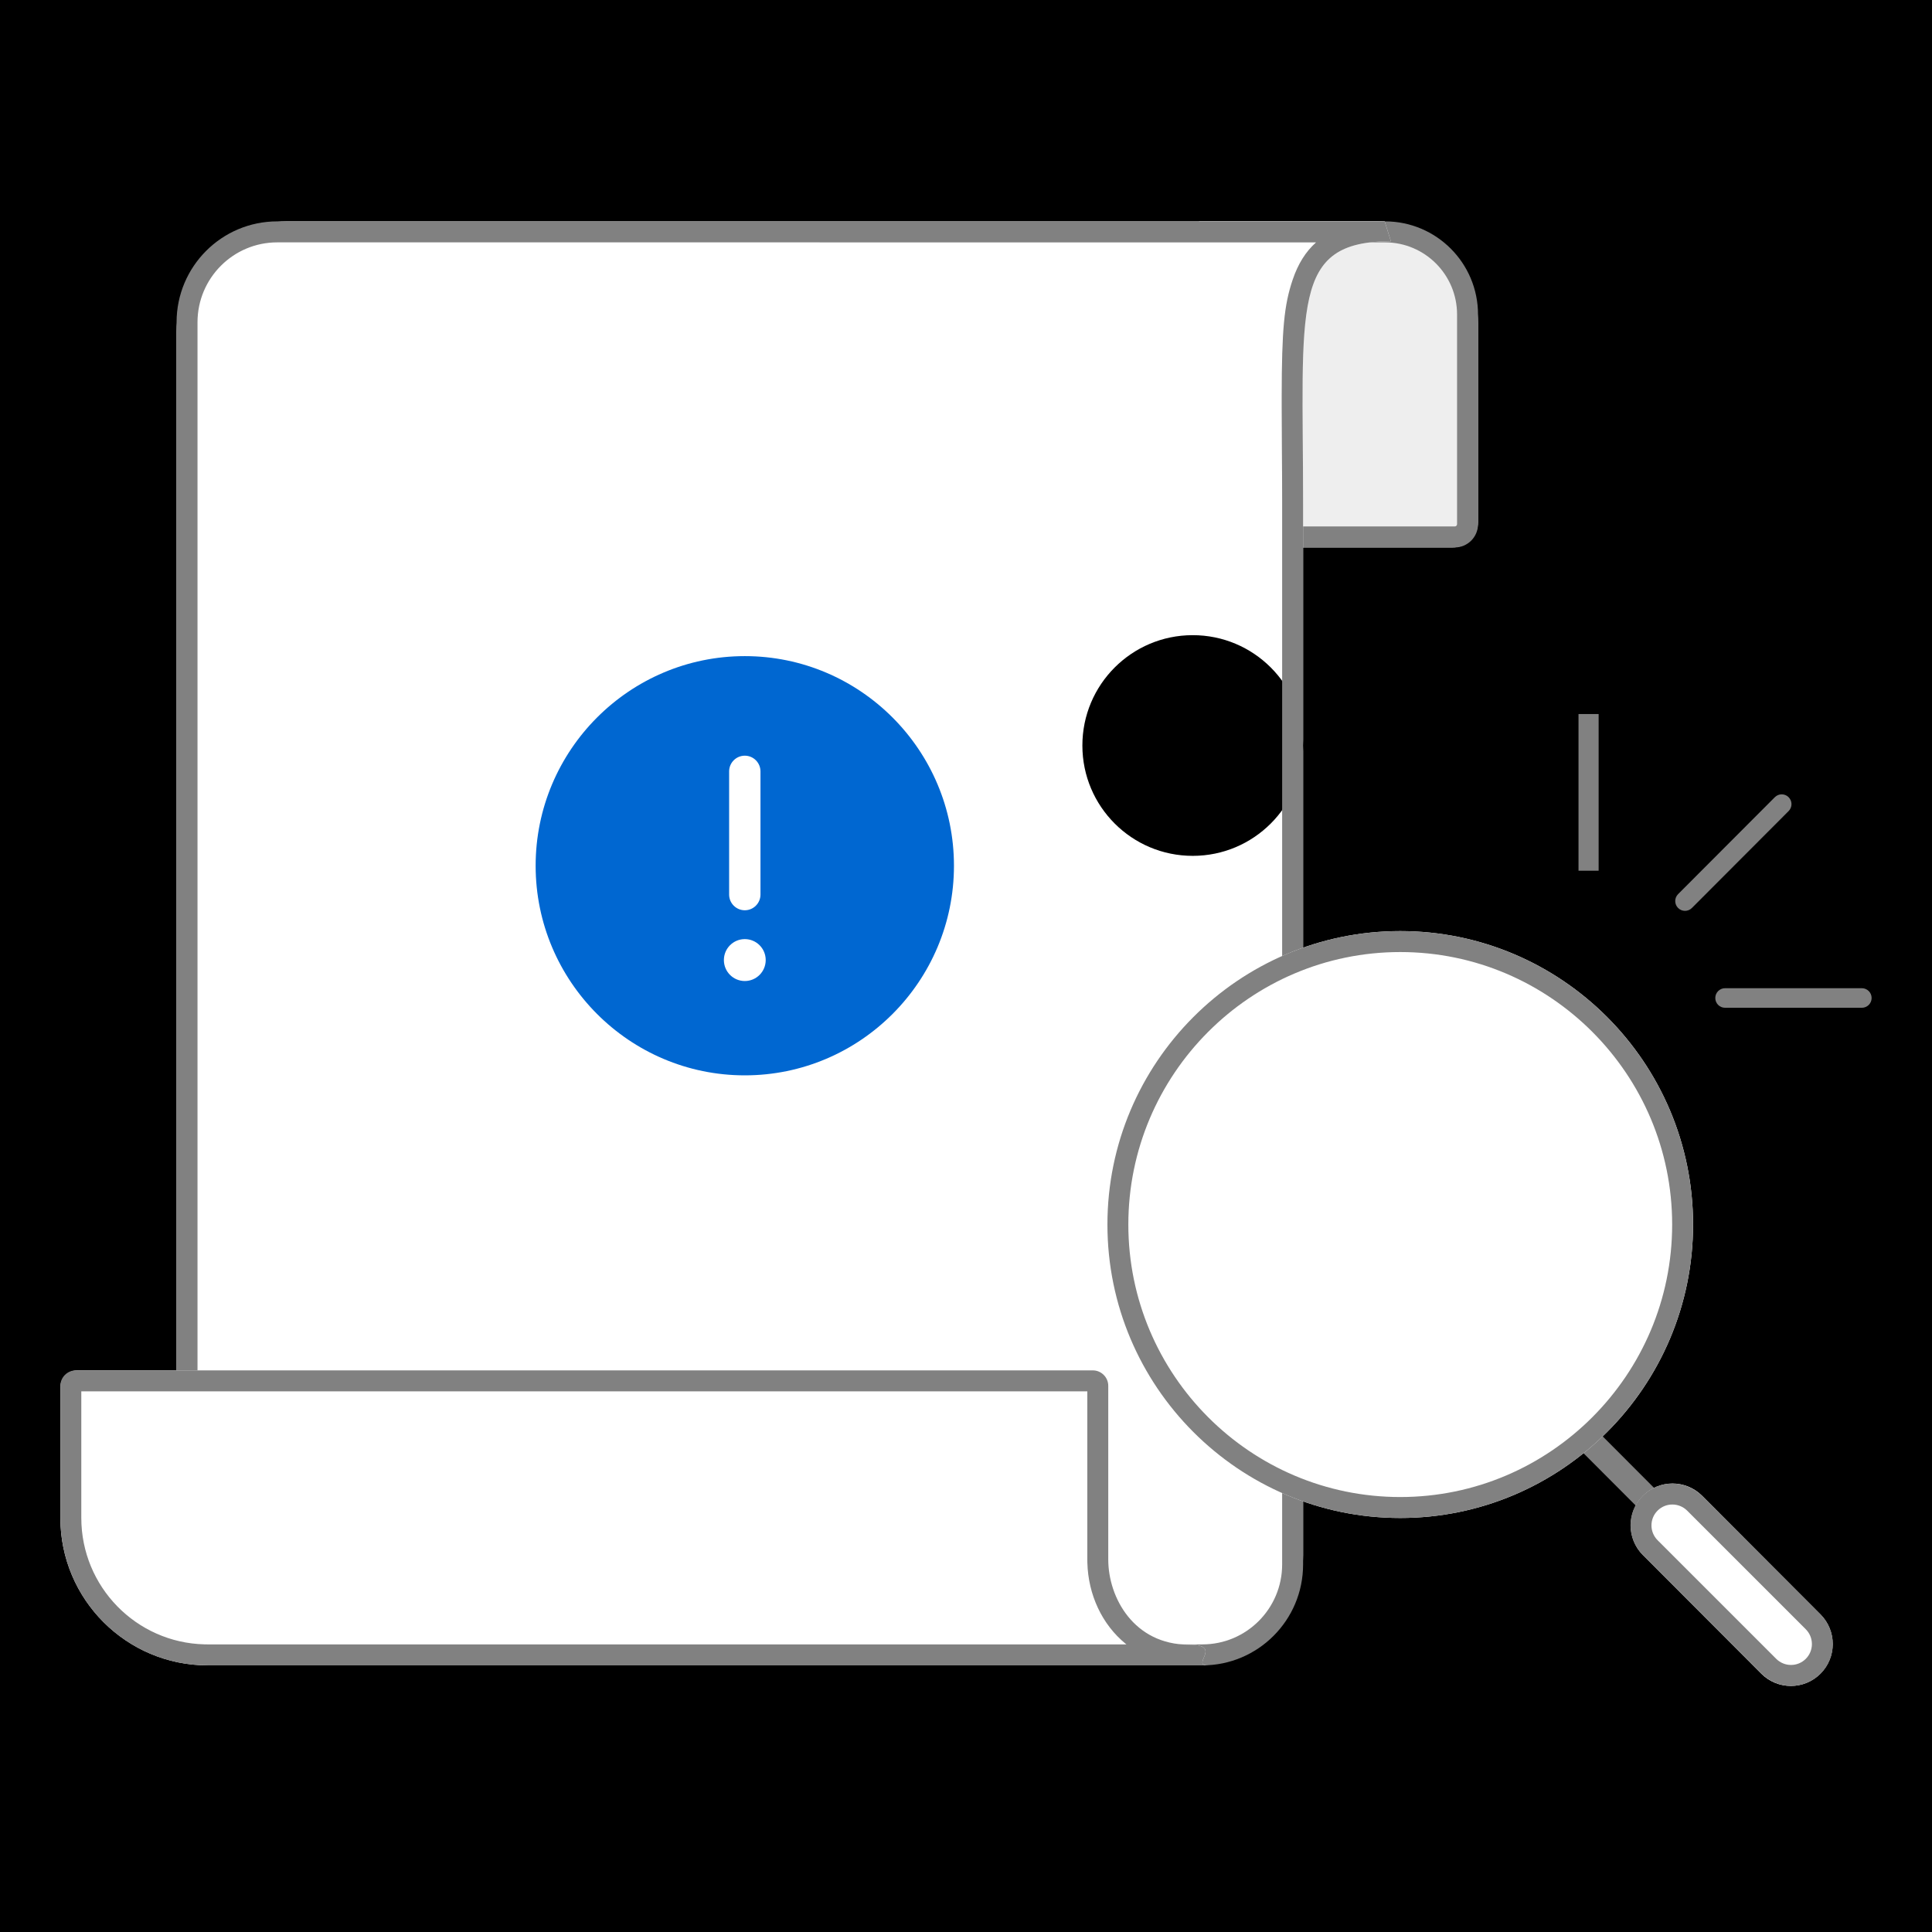
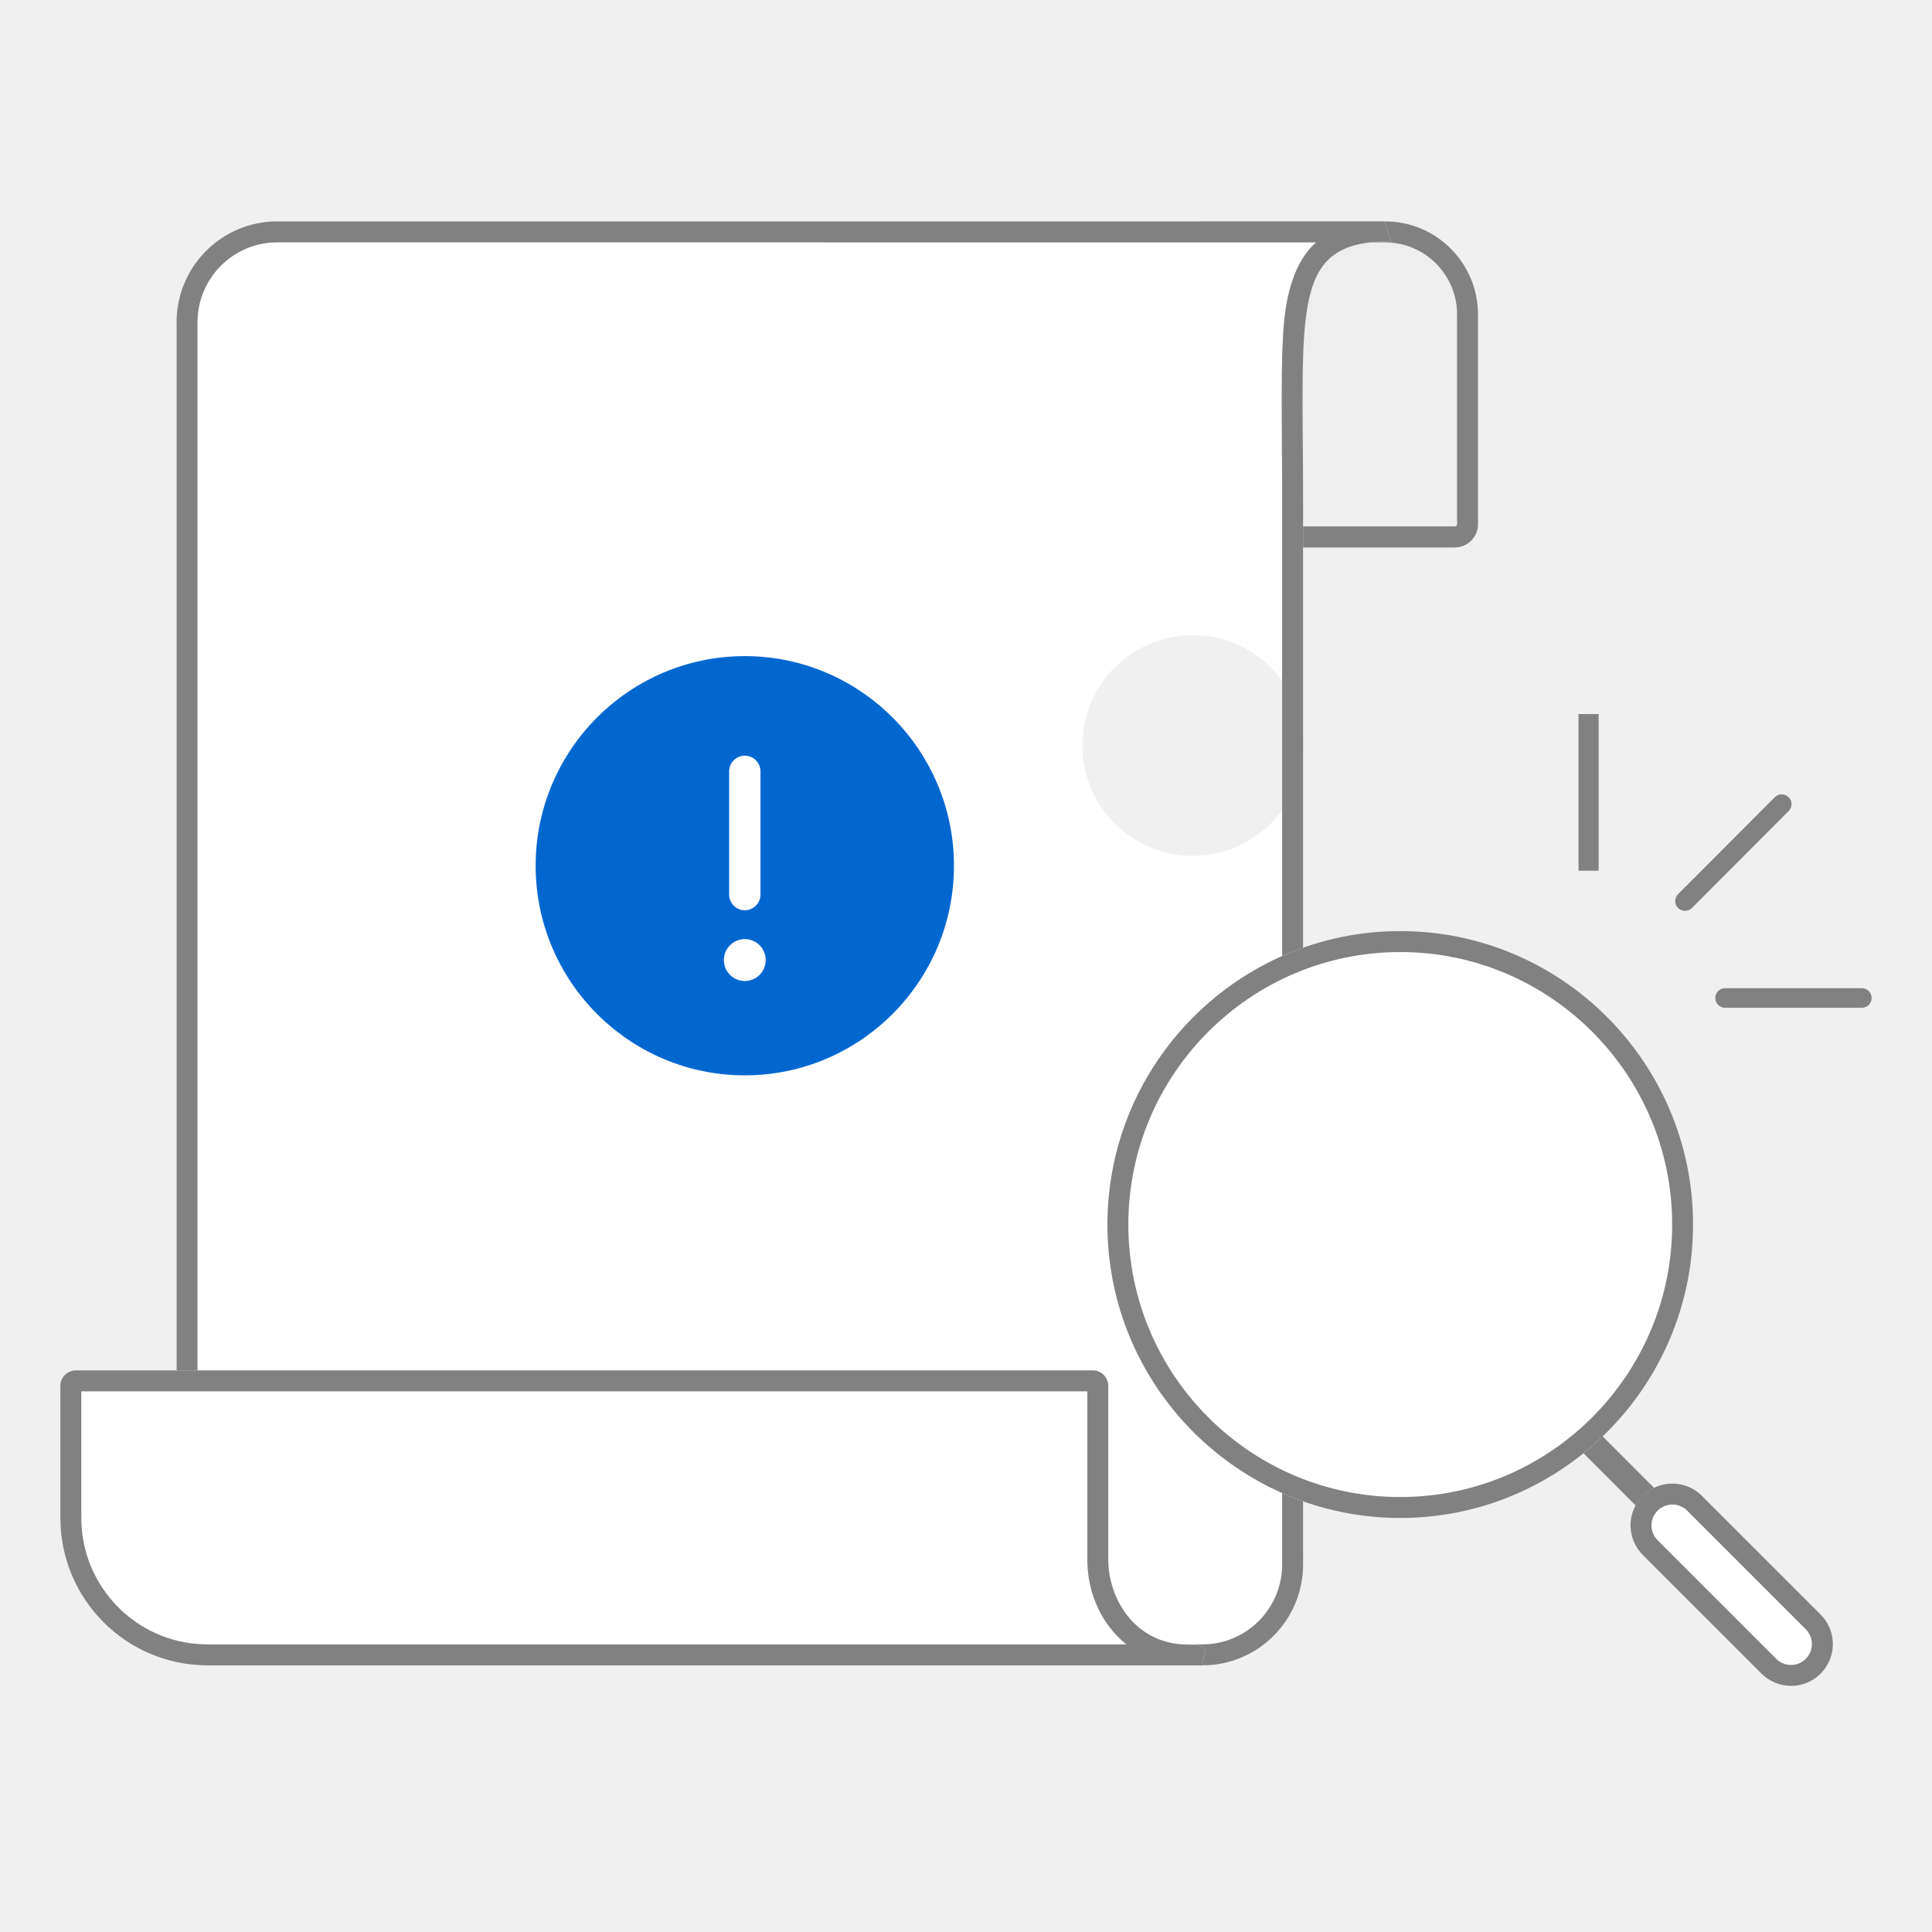
<svg xmlns="http://www.w3.org/2000/svg" viewBox="0 0 96 96" version="1.1">
-   <g id="缺省图" stroke="none" stroke-width="1" fill-rule="evenodd">
+   <g id="缺省图" stroke="none" stroke-width="1" fill="none" fill-rule="evenodd">
    <g transform="translate(-820, -711)" id="无相关搜索结果">
      <g transform="translate(820, 711)">
        <rect id="矩形" x="0" y="0" width="96" height="96" />
        <g id="8" transform="translate(3, 11)">
          <g id="01小容器/01背景/文档">
            <path d="M56.584,8.38389637e-07 L65.38,8.38389637e-07 C68.175,8.38389637e-07 70.442,2.266 70.442,5.062 L70.442,14.937 C70.442,15.635 69.875,16.202 69.176,16.202 L56.584,16.202 L56.584,16.202 L56.584,8.38389637e-07 Z" id="矩形备份-2" fill="#EEEEEE" />
            <path d="M65.822,8.38389637e-07 C68.374,8.38389637e-07 70.442,2.073 70.442,4.629 L70.442,15.045 C70.442,15.684 69.925,16.202 69.287,16.202 L56.584,16.202 L56.584,8.38389637e-07 L65.822,8.38389637e-07 Z M65.822,1.043 L57.625,1.043 L57.625,15.159 L69.287,15.159 C69.35,15.159 69.401,15.108 69.401,15.045 L69.401,4.629 C69.401,2.648 67.799,1.043 65.822,1.043 Z" id="矩形备份-2" fill="#818181" fill-rule="nonzero" />
            <path d="M11.257,0 L65.803,0 L65.803,0 C66.01,0.659 66.114,0.988 66.114,0.988 C61.108,0.988 61.75,4.178 61.75,14.054 C61.75,19.044 61.75,23.039 61.75,26.04 C61.747,23.011 59.29,20.558 56.262,20.561 C53.233,20.563 50.78,23.02 50.783,26.048 C50.785,29.077 53.242,31.53 56.271,31.527 C59.296,31.525 61.748,29.072 61.75,26.047 L61.75,66.268 C61.75,69.296 59.295,71.751 56.266,71.751 L11.257,71.751 C8.229,71.751 5.774,69.296 5.774,66.268 L5.774,5.483 C5.774,2.455 8.229,1.44448614e-15 11.257,0 Z" id="矩形" fill="#FFFFFF" />
            <path d="M65.803,0 C66.01,0.659 66.114,0.988 66.114,0.988 C61.108,0.988 61.75,4.178 61.75,14.054 L61.75,66.737 C61.75,69.506 59.509,71.751 56.746,71.751 L10.778,71.751 C8.014,71.751 5.774,69.506 5.774,66.737 L5.774,5.015 C5.774,2.245 8.014,0 10.778,0 L65.803,0 Z M10.778,1.043 C8.589,1.043 6.814,2.821 6.814,5.015 L6.814,66.737 C6.814,68.93 8.589,70.709 10.778,70.709 L56.746,70.709 C58.935,70.709 60.709,68.93 60.709,66.737 L60.709,13.896 C60.709,13.113 60.705,12.397 60.696,11.243 C60.69,10.462 60.686,9.764 60.686,9.137 L60.686,8.729 C60.691,5.35 60.807,4.159 61.232,2.9 C61.495,2.117 61.878,1.504 62.394,1.044 L10.778,1.043 Z" id="矩形" fill="#818181" fill-rule="nonzero" />
            <path d="M57.002,71.751 C58.536,71.751 41.979,71.751 7.329,71.751 C3.282,71.751 4.09103351e-15,68.47 0,64.422 L0,57.936 C-5.70572024e-17,57.47 0.378,57.093 0.844,57.093 L51.225,57.093 C51.691,57.093 52.069,57.47 52.069,57.936 C52.069,60.79 52.069,63.644 52.069,66.497 C52.069,68.383 53.346,70.723 56.075,70.723 C57.789,70.723 56.169,71.751 57.002,71.751 Z" id="路径备份-3" fill="#FFFFFF" />
            <path d="M51.299,57.093 C51.724,57.093 52.069,57.438 52.069,57.864 L52.069,66.497 C52.069,68.383 53.346,70.723 56.075,70.723 C57.789,70.723 56.169,71.751 57.002,71.751 L7.314,71.751 C3.274,71.751 0,68.47 0,64.422 L0,57.864 C0,57.438 0.345,57.093 0.77,57.093 L51.299,57.093 Z M51.028,58.135 L1.04,58.135 L1.04,64.422 C1.04,67.841 3.765,70.623 7.157,70.707 L7.314,70.709 L52.97,70.709 L52.937,70.682 C51.764,69.728 51.069,68.243 51.03,66.639 L51.028,66.497 L51.028,58.135 Z" id="路径备份-3" fill="#818181" fill-rule="nonzero" />
          </g>
          <g id="编组" transform="translate(52.02751, 24.48013)">
            <g id="编组-2" transform="translate(0, 10.7846)">
              <path d="M26.371,28.666 L23.479,25.768 C23.232,25.521 23.232,25.12 23.479,24.872 C23.726,24.624 24.127,24.624 24.374,24.872 L27.265,27.77 C27.513,28.017 27.513,28.418 27.265,28.666 C27.142,28.79 26.98,28.852 26.818,28.852 C26.656,28.852 26.494,28.79 26.371,28.666 Z" id="Fill-1" fill="#818181" />
              <path d="M31.026,26.237 C32.173,26.236 33.103,27.165 33.105,28.311 C33.105,28.313 33.105,28.314 33.105,28.316 L33.096,36.639 C33.094,37.789 32.162,38.721 31.012,38.722 C29.866,38.724 28.935,37.795 28.934,36.648 C28.934,36.647 28.934,36.645 28.934,36.644 L28.943,28.32 C28.944,27.17 29.876,26.238 31.026,26.237 Z" id="矩形" fill="#FFFFFF" transform="translate(31.01918, 32.47971) rotate(-45) translate(-31.01918, -32.47971) " />
              <path d="M31.019,26.23 C32.167,26.23 33.098,27.163 33.098,28.314 L33.098,36.646 C33.098,37.796 32.167,38.729 31.019,38.729 C29.871,38.729 28.941,37.796 28.941,36.646 L28.941,28.314 C28.941,27.163 29.871,26.23 31.019,26.23 Z M31.019,27.272 C30.445,27.272 29.98,27.738 29.98,28.314 L29.98,36.646 C29.98,37.221 30.445,37.687 31.019,37.687 C31.593,37.687 32.058,37.221 32.058,36.646 L32.058,28.314 C32.058,27.738 31.593,27.272 31.019,27.272 Z" id="矩形" fill="#818181" fill-rule="nonzero" transform="translate(31.01918, 32.47971) rotate(-45) translate(-31.01918, -32.47971) " />
              <path d="M14.55,0 C22.573,0 29.1,6.541 29.1,14.582 C29.1,22.622 22.573,29.163 14.55,29.163 C6.527,29.163 0,22.622 0,14.582 C0,6.541 6.527,0 14.55,0 Z" id="路径" fill="#FFFFFF" />
              <path d="M14.55,0 C22.573,0 29.1,6.541 29.1,14.582 C29.1,22.622 22.573,29.163 14.55,29.163 C6.527,29.163 0,22.622 0,14.582 C0,6.541 6.527,0 14.55,0 Z M14.55,1.042 C7.101,1.042 1.039,7.116 1.039,14.582 C1.039,22.047 7.101,28.122 14.55,28.122 C21.999,28.122 28.061,22.047 28.061,14.582 C28.061,7.116 21.999,1.042 14.55,1.042 Z" id="路径" fill="#818181" fill-rule="nonzero" />
            </g>
            <g transform="translate(23.4077, 0)" fill="#818181" id="矩形">
              <rect x="0" y="0" width="1" height="7.785" />
              <path d="M7.69,2.997 C7.959,2.997 8.177,3.215 8.177,3.483 L8.184,10.288 C8.185,10.555 7.968,10.773 7.7,10.773 C7.7,10.773 7.699,10.773 7.699,10.773 C7.43,10.773 7.213,10.555 7.212,10.287 L7.205,3.482 C7.205,3.214 7.422,2.997 7.689,2.997 C7.69,2.997 7.69,2.997 7.69,2.997 Z" transform="translate(7.694696, 6.884972) rotate(45) translate(-7.694696, -6.884972) " />
              <path d="M10.681,10.226 C10.95,10.226 11.167,10.444 11.167,10.712 L11.167,17.507 C11.167,17.776 10.95,17.994 10.681,17.994 C10.412,17.994 10.194,17.776 10.194,17.507 L10.194,10.712 C10.194,10.444 10.412,10.226 10.681,10.226 Z" transform="translate(10.68085, 14.10979) rotate(90) translate(-10.68085, -14.10979) " />
            </g>
          </g>
          <g id="ic_tips_filled" transform="translate(23.61577, 21.60257)" fill-rule="nonzero">
            <path d="M10.393,0 C4.662,0 0,4.672 0,10.416 C0,16.159 4.662,20.831 10.393,20.831 C16.124,20.831 20.786,16.159 20.786,10.416 C20.786,4.672 16.124,0 10.393,0" id="Fill-1" fill="#0067D1" />
            <path d="M10.393,4.947 C10.823,4.947 11.172,5.297 11.172,5.729 L11.172,11.847 C11.172,12.278 10.823,12.628 10.393,12.628 C9.963,12.628 9.614,12.278 9.614,11.847 L9.614,5.729 C9.614,5.297 9.963,4.947 10.393,4.947" id="Fill-1-path" fill="#FFFFFF" />
            <path d="M10.393,16.144 C9.819,16.144 9.354,15.678 9.354,15.103 C9.354,14.527 9.819,14.061 10.393,14.061 C10.967,14.061 11.432,14.527 11.432,15.103 C11.432,15.678 10.967,16.144 10.393,16.144" id="Fill-1-path" fill="#FFFFFF" />
          </g>
        </g>
      </g>
    </g>
  </g>
</svg>
